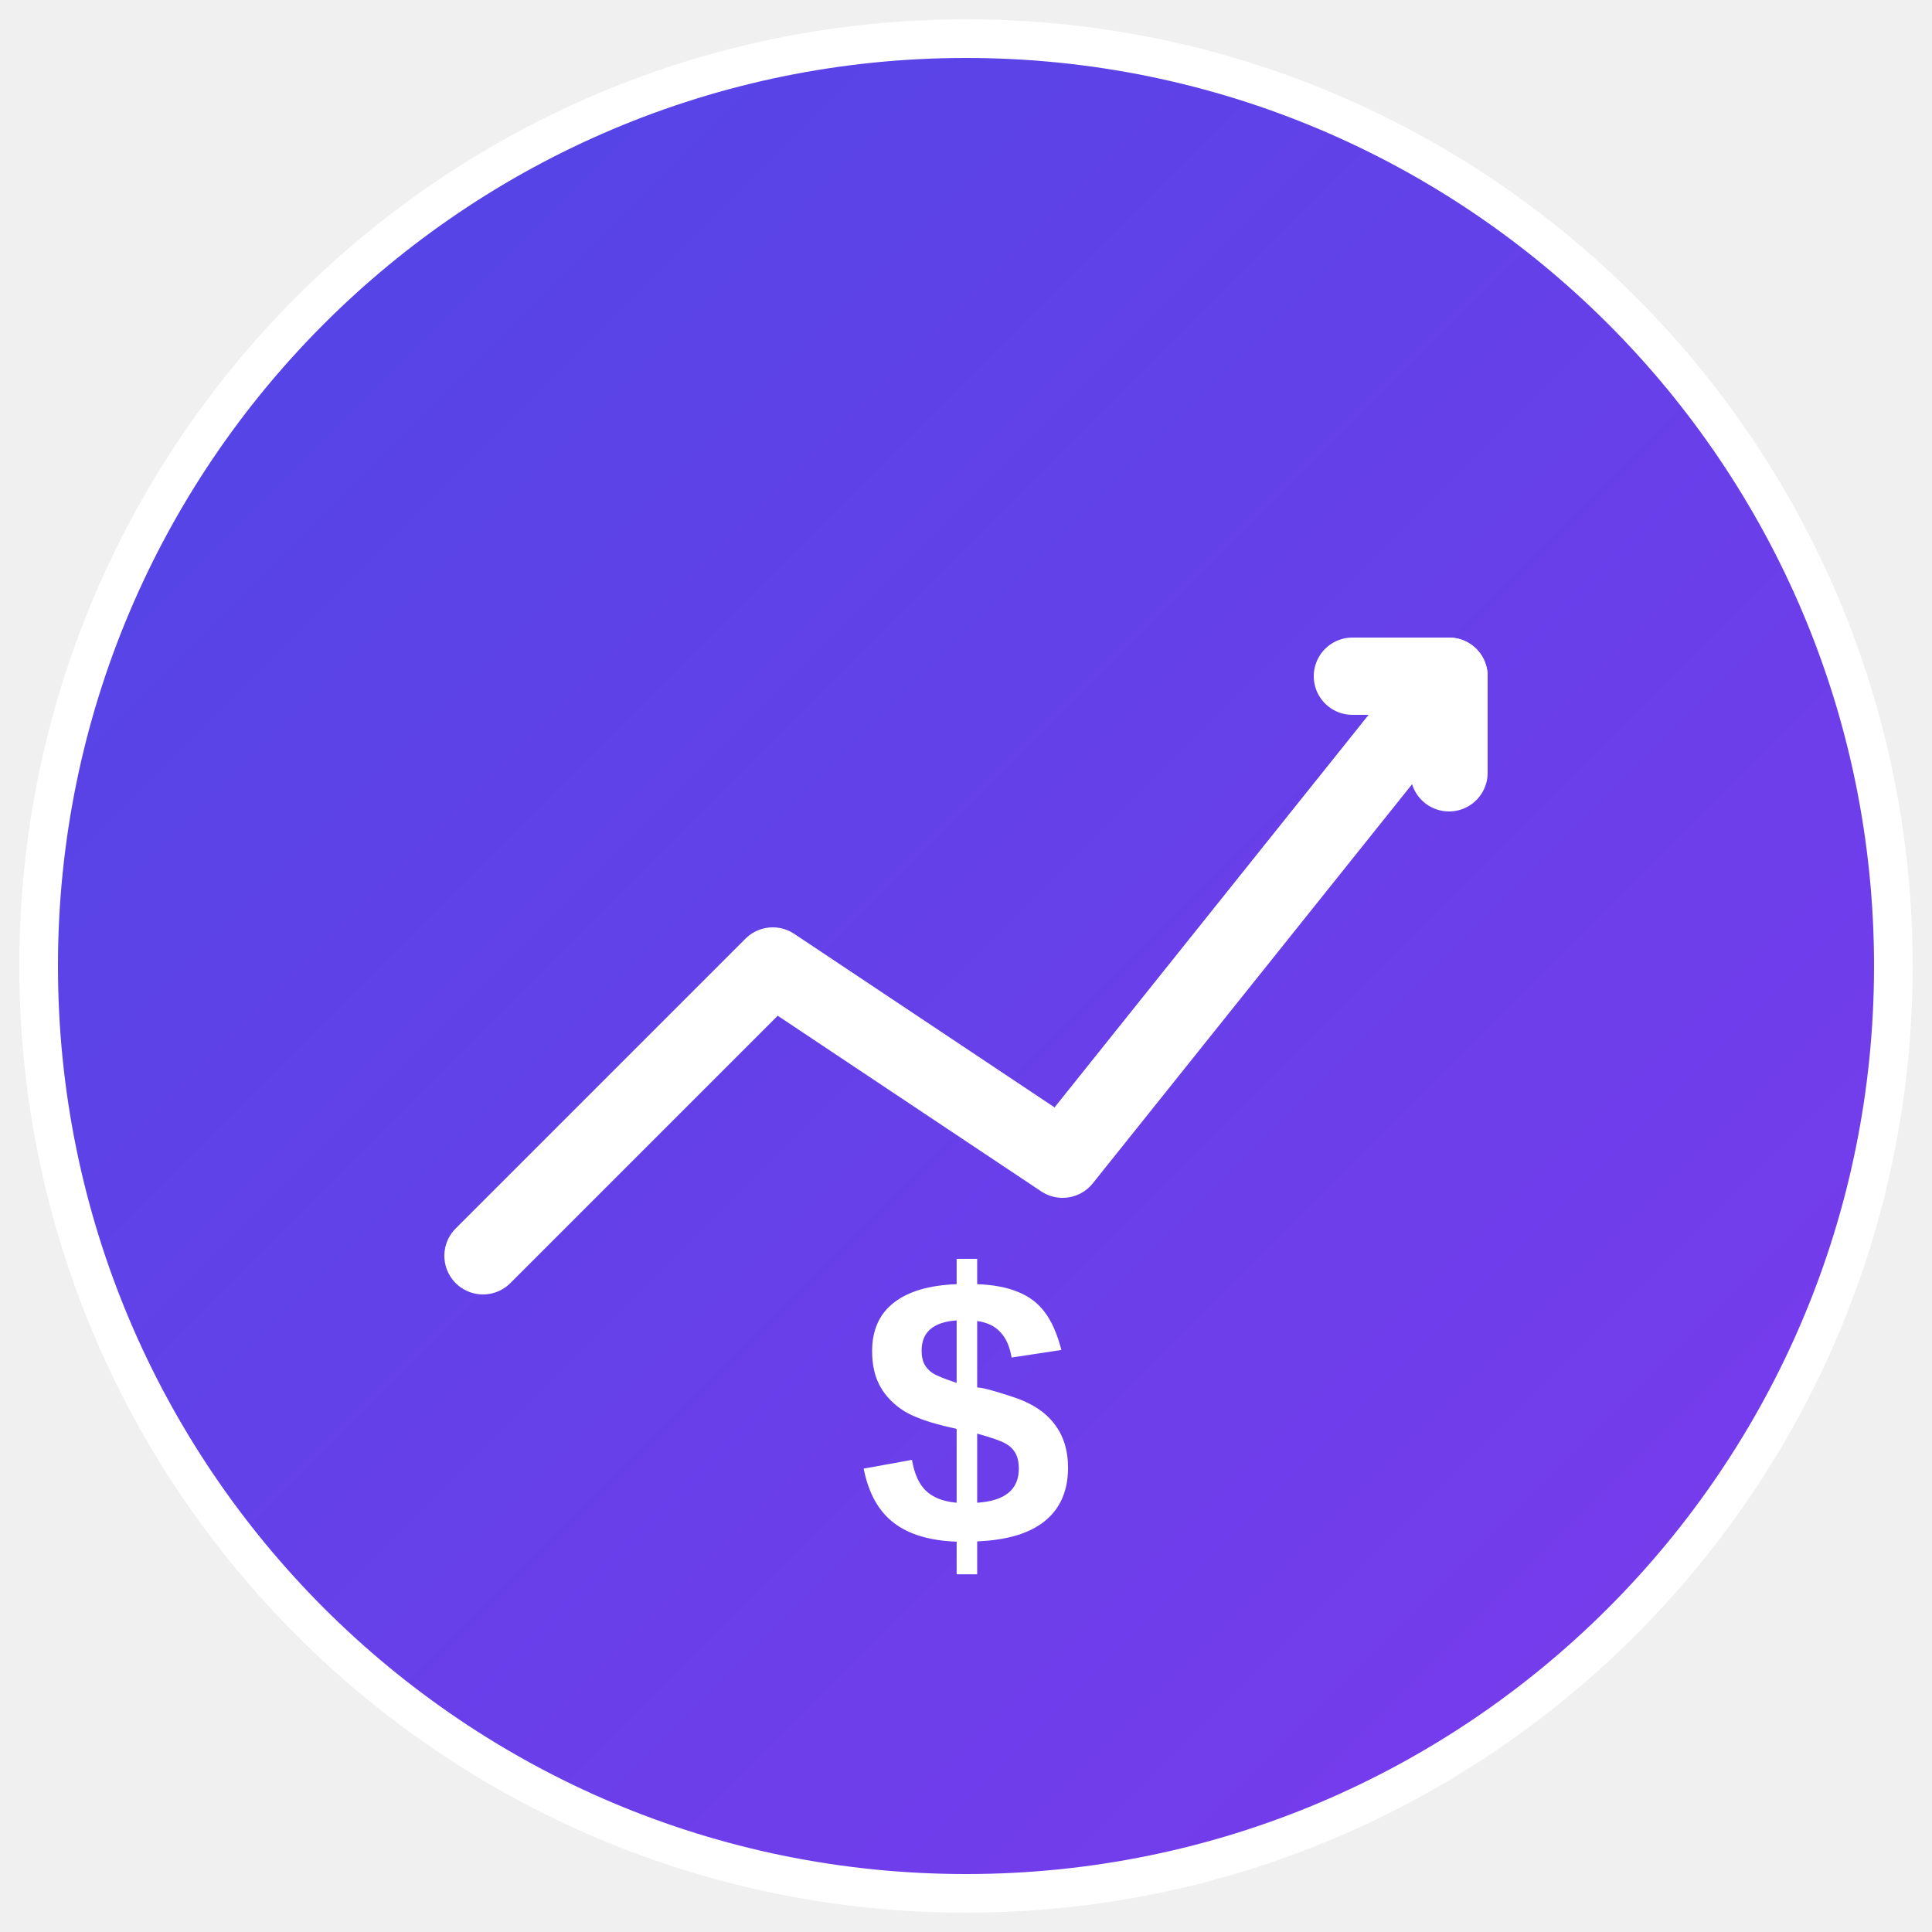
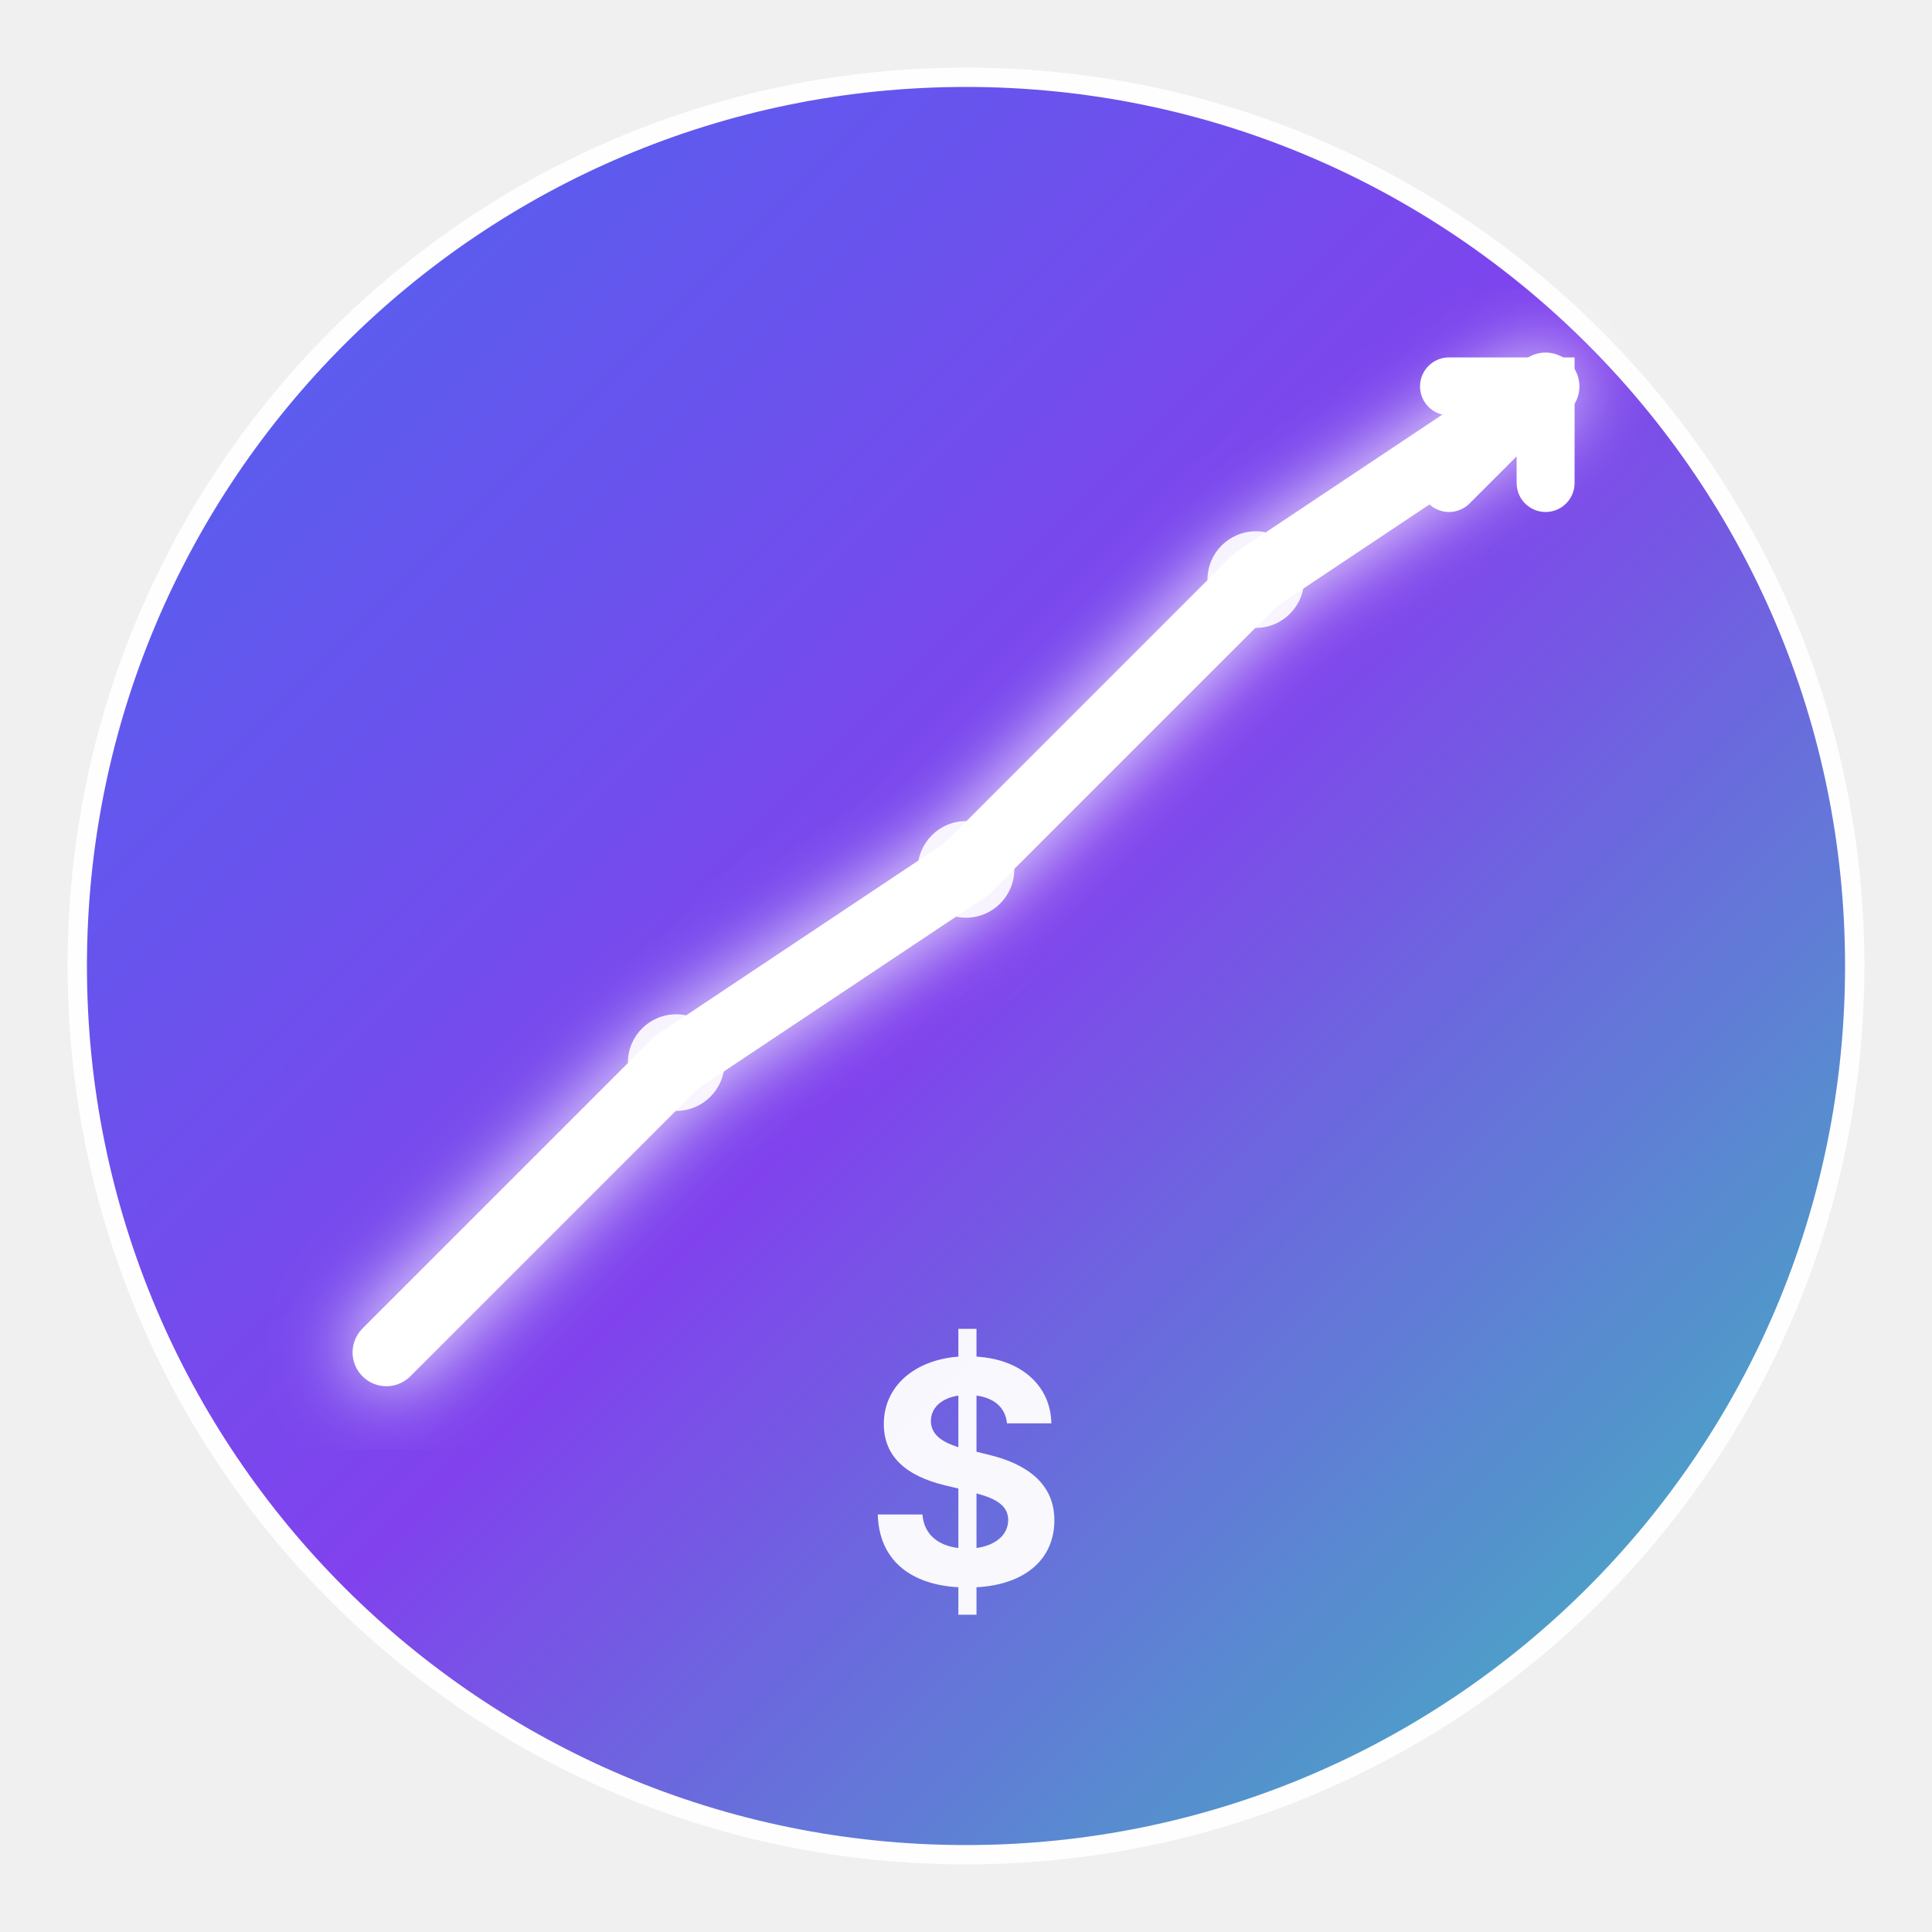
<svg xmlns="http://www.w3.org/2000/svg" viewBox="0 0 100 100">
  <defs>
-     <linearGradient id="grad1" x1="0%" y1="0%" x2="100%" y2="100%">
-       <stop offset="0%" style="stop-color:#4F46E5;stop-opacity:1" />
-       <stop offset="100%" style="stop-color:#7C3AED;stop-opacity:1" />
+     <linearGradient id="modernGrad" x1="0%" y1="0%" x2="100%" y2="100%">
+       <stop offset="0%" style="stop-color:#4361ee;stop-opacity:1" />
+       <stop offset="50%" style="stop-color:#7c3aed;stop-opacity:1" />
+       <stop offset="100%" style="stop-color:#2ec4b6;stop-opacity:1" />
    </linearGradient>
+     <linearGradient id="accentGrad" x1="0%" y1="0%" x2="100%" y2="0%">
+       <stop offset="0%" style="stop-color:#ff6b6b;stop-opacity:1" />
+       <stop offset="100%" style="stop-color:#feca2b;stop-opacity:1" />
+     </linearGradient>
+     <filter id="glow">
+       <feGaussianBlur stdDeviation="2" result="coloredBlur" />
+       <feMerge>
+         <feMergeNode in="coloredBlur" />
+         <feMergeNode in="SourceGraphic" />
+       </feMerge>
+     </filter>
  </defs>
-   <circle cx="50" cy="50" r="48" fill="url(#grad1)" stroke="#fff" stroke-width="2" />
-   <path d="M25 65 L40 50 L55 60 L75 35" stroke="#fff" stroke-width="4" stroke-linecap="round" stroke-linejoin="round" fill="none" />
-   <path d="M70 35 L75 35 L75 40" stroke="#fff" stroke-width="4" stroke-linecap="round" stroke-linejoin="round" fill="none" />
-   <text x="50" y="80" font-family="Arial, sans-serif" font-size="20" font-weight="bold" text-anchor="middle" fill="#fff">$</text>
+   <circle cx="50" cy="50" r="46" fill="url(#modernGrad)" stroke="#fff" stroke-width="1" opacity="0.95" />
+   <path d="M20 70 L35 55 L50 45 L65 30 L80 20" stroke="#fff" stroke-width="3.5" stroke-linecap="round" stroke-linejoin="round" fill="none" filter="url(#glow)" />
+   <path d="M75 20 L80 20 L80 25 M75 25 L80 20" stroke="#fff" stroke-width="3" stroke-linecap="round" fill="none" />
+   <circle cx="35" cy="55" r="2.5" fill="#fff" opacity="0.9" />
+   <circle cx="50" cy="45" r="2.5" fill="#fff" opacity="0.9" />
+   <circle cx="65" cy="30" r="2.5" fill="#fff" opacity="0.9" />
+   <text x="50" y="82" font-family="Inter, system-ui, -apple-system, sans-serif" font-size="16" font-weight="700" text-anchor="middle" fill="#fff" opacity="0.95">$</text>
</svg>
